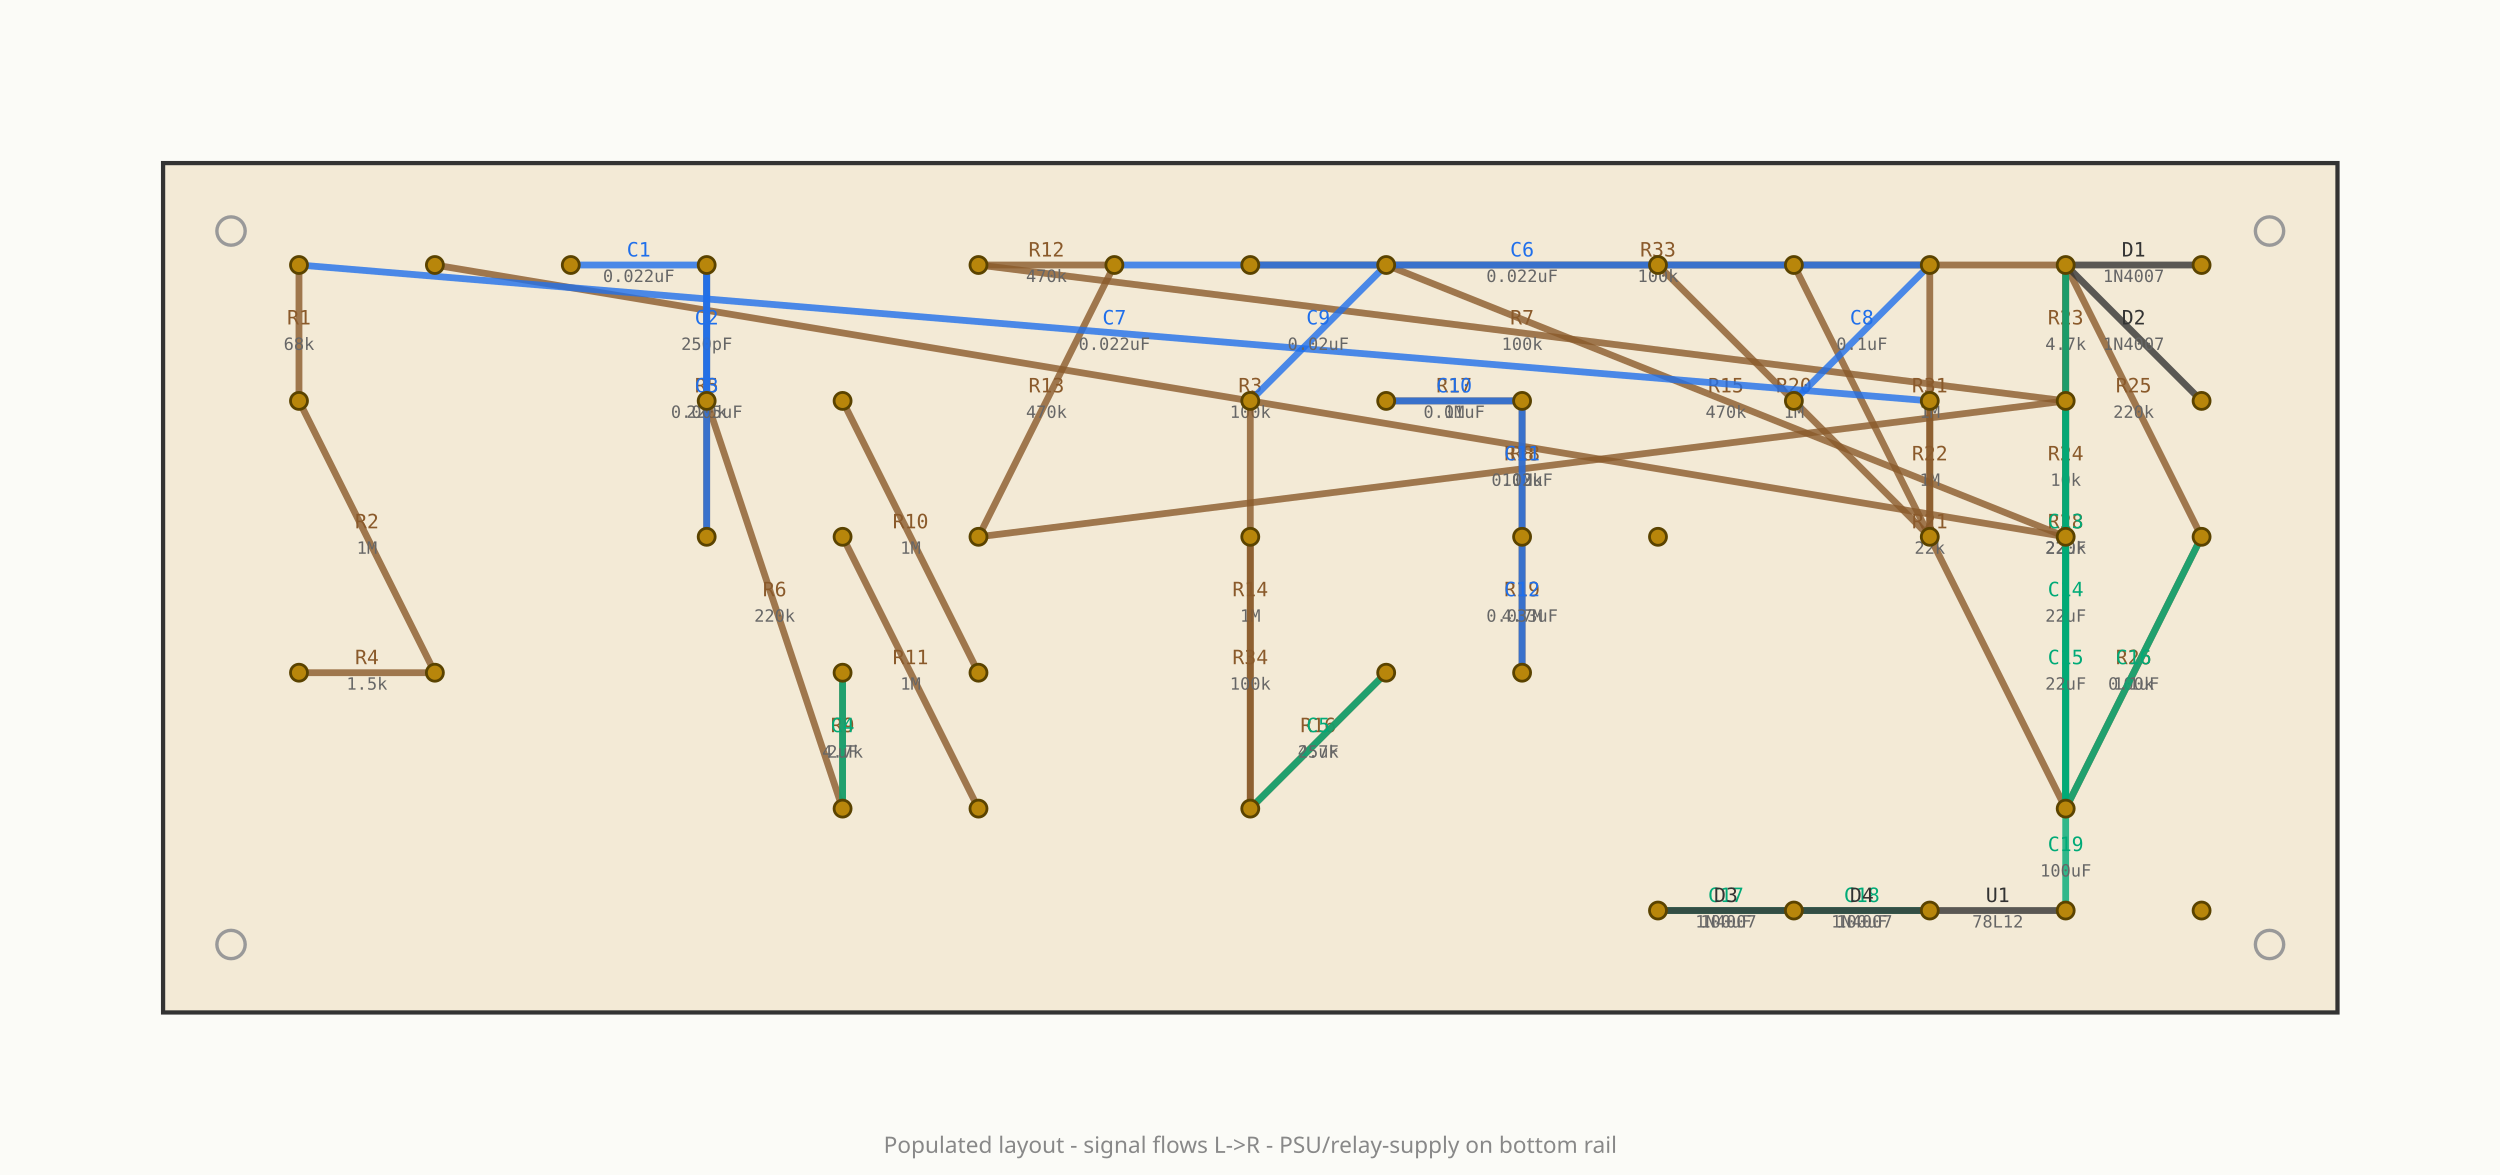
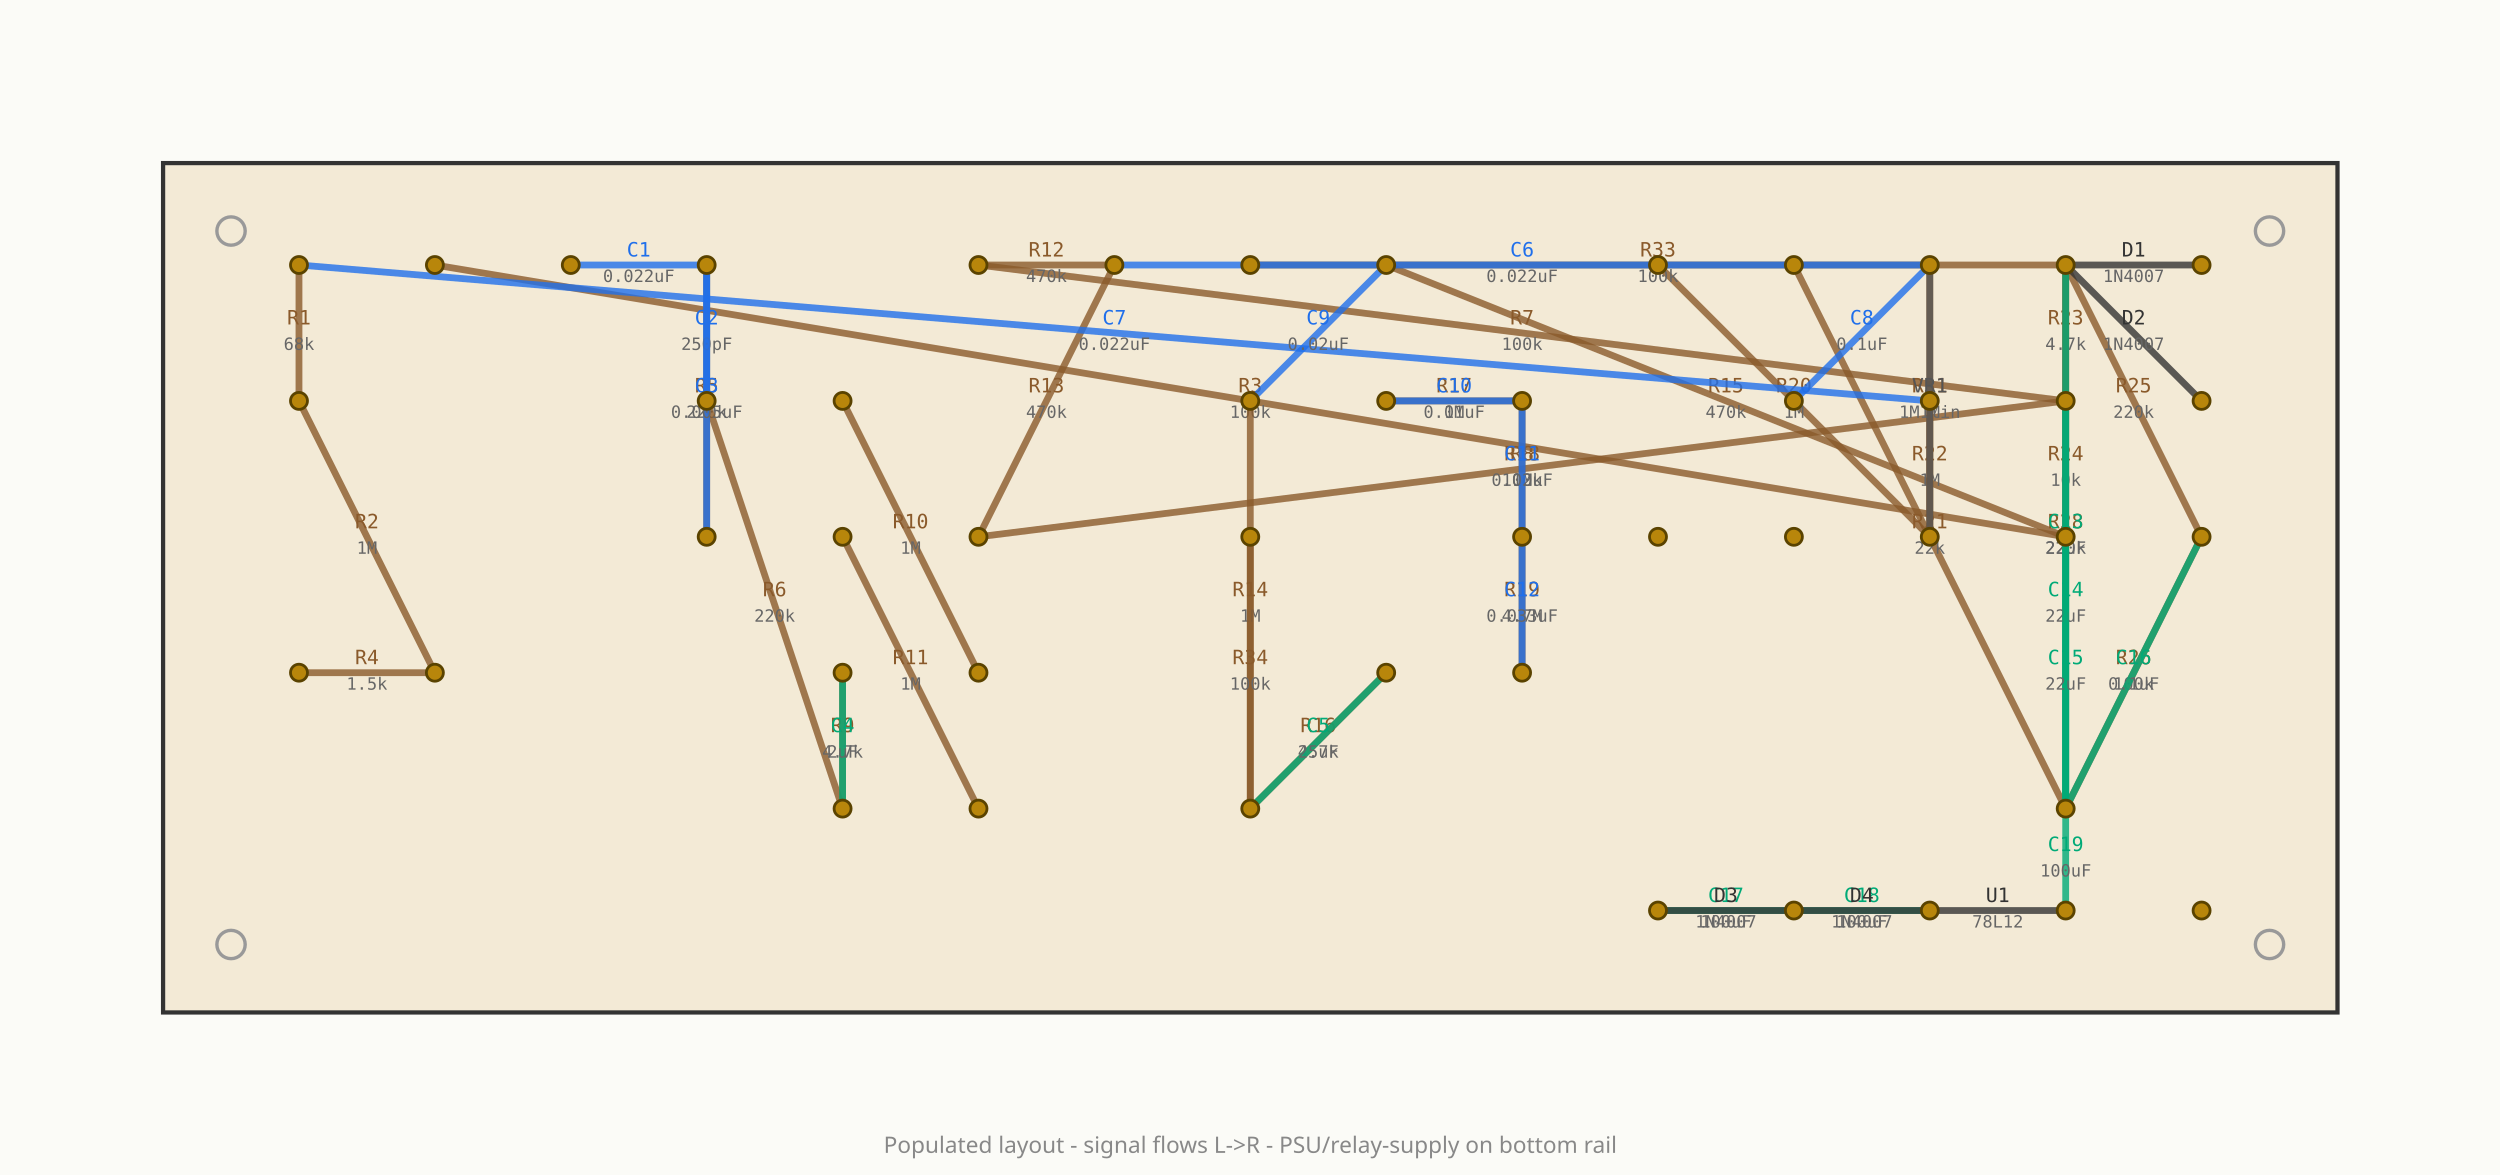
<svg xmlns="http://www.w3.org/2000/svg" width="883" height="415" viewBox="0 0 883 415">
  <rect width="100%" height="100%" fill="#fbfbf7" />
  <rect x="57.6" y="57.6" width="768.0" height="300.0" fill="#f3ead6" stroke="#333" stroke-width="1.5" />
  <line x1="105.6" y1="93.6" x2="105.6" y2="141.6" stroke="#8a5a2b" stroke-width="2.4" opacity="0.8" />
  <text x="105.6" y="114.6" font-family="monospace" font-size="7" text-anchor="middle" fill="#8a5a2b">R1</text>
  <text x="105.6" y="123.6" font-family="monospace" font-size="6" text-anchor="middle" fill="#666">68k</text>
  <line x1="105.6" y1="141.6" x2="153.6" y2="237.6" stroke="#8a5a2b" stroke-width="2.4" opacity="0.8" />
  <text x="129.6" y="186.6" font-family="monospace" font-size="7" text-anchor="middle" fill="#8a5a2b">R2</text>
  <text x="129.6" y="195.6" font-family="monospace" font-size="6" text-anchor="middle" fill="#666">1M</text>
  <line x1="153.6" y1="93.6" x2="729.6" y2="189.6" stroke="#8a5a2b" stroke-width="2.4" opacity="0.8" />
  <text x="441.6" y="138.6" font-family="monospace" font-size="7" text-anchor="middle" fill="#8a5a2b">R3</text>
  <text x="441.6" y="147.6" font-family="monospace" font-size="6" text-anchor="middle" fill="#666">100k</text>
  <line x1="105.6" y1="237.6" x2="153.6" y2="237.6" stroke="#8a5a2b" stroke-width="2.4" opacity="0.8" />
  <text x="129.6" y="234.6" font-family="monospace" font-size="7" text-anchor="middle" fill="#8a5a2b">R4</text>
  <text x="129.6" y="243.6" font-family="monospace" font-size="6" text-anchor="middle" fill="#666">1.5k</text>
  <line x1="249.6" y1="93.6" x2="249.6" y2="189.6" stroke="#8a5a2b" stroke-width="2.4" opacity="0.8" />
  <text x="249.6" y="138.6" font-family="monospace" font-size="7" text-anchor="middle" fill="#8a5a2b">R5</text>
  <text x="249.6" y="147.6" font-family="monospace" font-size="6" text-anchor="middle" fill="#666">220k</text>
  <line x1="249.6" y1="141.6" x2="297.6" y2="285.6" stroke="#8a5a2b" stroke-width="2.4" opacity="0.8" />
  <text x="273.6" y="210.6" font-family="monospace" font-size="7" text-anchor="middle" fill="#8a5a2b">R6</text>
  <text x="273.6" y="219.6" font-family="monospace" font-size="6" text-anchor="middle" fill="#666">220k</text>
  <line x1="345.6" y1="93.6" x2="729.6" y2="141.6" stroke="#8a5a2b" stroke-width="2.4" opacity="0.8" />
  <text x="537.6" y="114.6" font-family="monospace" font-size="7" text-anchor="middle" fill="#8a5a2b">R7</text>
  <text x="537.6" y="123.6" font-family="monospace" font-size="6" text-anchor="middle" fill="#666">100k</text>
  <line x1="345.6" y1="189.6" x2="729.6" y2="141.6" stroke="#8a5a2b" stroke-width="2.4" opacity="0.8" />
  <text x="537.6" y="162.6" font-family="monospace" font-size="7" text-anchor="middle" fill="#8a5a2b">R8</text>
  <text x="537.6" y="171.6" font-family="monospace" font-size="6" text-anchor="middle" fill="#666">100k</text>
  <line x1="297.6" y1="237.6" x2="297.6" y2="285.6" stroke="#8a5a2b" stroke-width="2.4" opacity="0.8" />
  <text x="297.6" y="258.6" font-family="monospace" font-size="7" text-anchor="middle" fill="#8a5a2b">R9</text>
  <text x="297.6" y="267.6" font-family="monospace" font-size="6" text-anchor="middle" fill="#666">4.7k</text>
  <line x1="345.6" y1="237.6" x2="297.6" y2="141.6" stroke="#8a5a2b" stroke-width="2.4" opacity="0.8" />
  <text x="321.6" y="186.6" font-family="monospace" font-size="7" text-anchor="middle" fill="#8a5a2b">R10</text>
  <text x="321.6" y="195.6" font-family="monospace" font-size="6" text-anchor="middle" fill="#666">1M</text>
  <line x1="345.6" y1="285.6" x2="297.6" y2="189.6" stroke="#8a5a2b" stroke-width="2.4" opacity="0.8" />
  <text x="321.6" y="234.6" font-family="monospace" font-size="7" text-anchor="middle" fill="#8a5a2b">R11</text>
  <text x="321.6" y="243.6" font-family="monospace" font-size="6" text-anchor="middle" fill="#666">1M</text>
  <line x1="345.6" y1="93.6" x2="393.6" y2="93.6" stroke="#8a5a2b" stroke-width="2.4" opacity="0.8" />
  <text x="369.6" y="90.6" font-family="monospace" font-size="7" text-anchor="middle" fill="#8a5a2b">R12</text>
  <text x="369.6" y="99.6" font-family="monospace" font-size="6" text-anchor="middle" fill="#666">470k</text>
  <line x1="345.6" y1="189.6" x2="393.6" y2="93.6" stroke="#8a5a2b" stroke-width="2.4" opacity="0.8" />
  <text x="369.6" y="138.6" font-family="monospace" font-size="7" text-anchor="middle" fill="#8a5a2b">R13</text>
  <text x="369.6" y="147.6" font-family="monospace" font-size="6" text-anchor="middle" fill="#666">470k</text>
  <line x1="441.6" y1="141.6" x2="441.6" y2="285.6" stroke="#8a5a2b" stroke-width="2.4" opacity="0.8" />
  <text x="441.6" y="210.6" font-family="monospace" font-size="7" text-anchor="middle" fill="#8a5a2b">R14</text>
  <text x="441.6" y="219.6" font-family="monospace" font-size="6" text-anchor="middle" fill="#666">1M</text>
  <line x1="489.6" y1="93.6" x2="729.6" y2="189.6" stroke="#8a5a2b" stroke-width="2.4" opacity="0.8" />
  <text x="609.6" y="138.6" font-family="monospace" font-size="7" text-anchor="middle" fill="#8a5a2b">R15</text>
  <text x="609.6" y="147.6" font-family="monospace" font-size="6" text-anchor="middle" fill="#666">470k</text>
  <line x1="489.6" y1="237.6" x2="441.6" y2="285.6" stroke="#8a5a2b" stroke-width="2.4" opacity="0.8" />
  <text x="465.6" y="258.6" font-family="monospace" font-size="7" text-anchor="middle" fill="#8a5a2b">R16</text>
  <text x="465.6" y="267.6" font-family="monospace" font-size="6" text-anchor="middle" fill="#666">4.7k</text>
  <line x1="489.6" y1="141.6" x2="537.6" y2="141.6" stroke="#8a5a2b" stroke-width="2.4" opacity="0.8" />
  <text x="513.6" y="138.6" font-family="monospace" font-size="7" text-anchor="middle" fill="#8a5a2b">R17</text>
  <text x="513.6" y="147.6" font-family="monospace" font-size="6" text-anchor="middle" fill="#666">1M</text>
  <line x1="537.6" y1="141.6" x2="537.6" y2="189.6" stroke="#8a5a2b" stroke-width="2.4" opacity="0.8" />
  <text x="537.6" y="162.6" font-family="monospace" font-size="7" text-anchor="middle" fill="#8a5a2b">R18</text>
  <text x="537.6" y="171.6" font-family="monospace" font-size="6" text-anchor="middle" fill="#666">1M</text>
  <line x1="537.6" y1="189.6" x2="537.6" y2="237.6" stroke="#8a5a2b" stroke-width="2.4" opacity="0.8" />
  <text x="537.6" y="210.6" font-family="monospace" font-size="7" text-anchor="middle" fill="#8a5a2b">R19</text>
  <text x="537.6" y="219.6" font-family="monospace" font-size="6" text-anchor="middle" fill="#666">4.7M</text>
  <line x1="585.6" y1="93.6" x2="681.6" y2="189.6" stroke="#8a5a2b" stroke-width="2.4" opacity="0.8" />
  <text x="633.6" y="138.6" font-family="monospace" font-size="7" text-anchor="middle" fill="#8a5a2b">R20</text>
  <text x="633.6" y="147.6" font-family="monospace" font-size="6" text-anchor="middle" fill="#666">1M</text>
  <line x1="633.6" y1="93.6" x2="729.6" y2="285.6" stroke="#8a5a2b" stroke-width="2.4" opacity="0.8" />
  <text x="681.6" y="186.6" font-family="monospace" font-size="7" text-anchor="middle" fill="#8a5a2b">R21</text>
  <text x="681.6" y="195.6" font-family="monospace" font-size="6" text-anchor="middle" fill="#666">22k</text>
  <line x1="681.6" y1="141.6" x2="681.6" y2="189.6" stroke="#8a5a2b" stroke-width="2.4" opacity="0.8" />
  <text x="681.6" y="162.6" font-family="monospace" font-size="7" text-anchor="middle" fill="#8a5a2b">R22</text>
  <text x="681.6" y="171.6" font-family="monospace" font-size="6" text-anchor="middle" fill="#666">1M</text>
  <line x1="681.6" y1="93.6" x2="681.6" y2="189.6" stroke="#8a5a2b" stroke-width="2.4" opacity="0.8" />
  <text x="681.6" y="138.6" font-family="monospace" font-size="7" text-anchor="middle" fill="#8a5a2b">R31</text>
  <text x="681.6" y="147.6" font-family="monospace" font-size="6" text-anchor="middle" fill="#666">1M</text>
  <line x1="441.6" y1="93.6" x2="729.6" y2="93.6" stroke="#8a5a2b" stroke-width="2.4" opacity="0.8" />
  <text x="585.6" y="90.6" font-family="monospace" font-size="7" text-anchor="middle" fill="#8a5a2b">R33</text>
  <text x="585.6" y="99.6" font-family="monospace" font-size="6" text-anchor="middle" fill="#666">100k</text>
  <line x1="441.6" y1="189.6" x2="441.6" y2="285.6" stroke="#8a5a2b" stroke-width="2.4" opacity="0.8" />
  <text x="441.6" y="234.6" font-family="monospace" font-size="7" text-anchor="middle" fill="#8a5a2b">R34</text>
  <text x="441.6" y="243.6" font-family="monospace" font-size="6" text-anchor="middle" fill="#666">100k</text>
  <line x1="729.6" y1="93.6" x2="729.6" y2="141.6" stroke="#8a5a2b" stroke-width="2.4" opacity="0.8" />
  <text x="729.6" y="114.6" font-family="monospace" font-size="7" text-anchor="middle" fill="#8a5a2b">R23</text>
  <text x="729.6" y="123.6" font-family="monospace" font-size="6" text-anchor="middle" fill="#666">4.7k</text>
  <line x1="729.6" y1="141.6" x2="729.6" y2="189.6" stroke="#8a5a2b" stroke-width="2.4" opacity="0.8" />
  <text x="729.6" y="162.6" font-family="monospace" font-size="7" text-anchor="middle" fill="#8a5a2b">R24</text>
  <text x="729.6" y="171.6" font-family="monospace" font-size="6" text-anchor="middle" fill="#666">10k</text>
  <line x1="729.6" y1="93.6" x2="777.6" y2="189.6" stroke="#8a5a2b" stroke-width="2.4" opacity="0.8" />
  <text x="753.6" y="138.6" font-family="monospace" font-size="7" text-anchor="middle" fill="#8a5a2b">R25</text>
  <text x="753.6" y="147.6" font-family="monospace" font-size="6" text-anchor="middle" fill="#666">220k</text>
  <line x1="777.6" y1="189.6" x2="729.6" y2="285.6" stroke="#8a5a2b" stroke-width="2.4" opacity="0.8" />
  <text x="753.6" y="234.6" font-family="monospace" font-size="7" text-anchor="middle" fill="#8a5a2b">R26</text>
  <text x="753.6" y="243.6" font-family="monospace" font-size="6" text-anchor="middle" fill="#666">100k</text>
  <line x1="729.6" y1="93.6" x2="729.6" y2="285.6" stroke="#8a5a2b" stroke-width="2.4" opacity="0.8" />
  <text x="729.6" y="186.6" font-family="monospace" font-size="7" text-anchor="middle" fill="#8a5a2b">R28</text>
  <text x="729.6" y="195.6" font-family="monospace" font-size="6" text-anchor="middle" fill="#666">220k</text>
  <line x1="201.6" y1="93.6" x2="249.6" y2="93.6" stroke="#1f6feb" stroke-width="2.4" opacity="0.8" />
  <text x="225.6" y="90.6" font-family="monospace" font-size="7" text-anchor="middle" fill="#1f6feb">C1</text>
  <text x="225.6" y="99.6" font-family="monospace" font-size="6" text-anchor="middle" fill="#666">0.022uF</text>
  <line x1="249.6" y1="93.6" x2="249.6" y2="141.6" stroke="#1f6feb" stroke-width="2.4" opacity="0.8" />
  <text x="249.6" y="114.6" font-family="monospace" font-size="7" text-anchor="middle" fill="#1f6feb">C2</text>
  <text x="249.6" y="123.6" font-family="monospace" font-size="6" text-anchor="middle" fill="#666">250pF</text>
  <line x1="249.6" y1="93.6" x2="249.6" y2="189.6" stroke="#1f6feb" stroke-width="2.4" opacity="0.8" />
  <text x="249.6" y="138.6" font-family="monospace" font-size="7" text-anchor="middle" fill="#1f6feb">C3</text>
  <text x="249.6" y="147.6" font-family="monospace" font-size="6" text-anchor="middle" fill="#666">0.005uF</text>
  <line x1="297.6" y1="237.6" x2="297.6" y2="285.6" stroke="#0a7" stroke-width="2.4" opacity="0.8" />
  <text x="297.6" y="258.6" font-family="monospace" font-size="7" text-anchor="middle" fill="#0a7">C4</text>
  <text x="297.6" y="267.6" font-family="monospace" font-size="6" text-anchor="middle" fill="#666">2uF</text>
  <line x1="489.6" y1="237.6" x2="441.6" y2="285.6" stroke="#0a7" stroke-width="2.4" opacity="0.8" />
  <text x="465.6" y="258.6" font-family="monospace" font-size="7" text-anchor="middle" fill="#0a7">C5</text>
  <text x="465.6" y="267.6" font-family="monospace" font-size="6" text-anchor="middle" fill="#666">25uF</text>
  <line x1="393.6" y1="93.6" x2="681.6" y2="93.6" stroke="#1f6feb" stroke-width="2.4" opacity="0.8" />
  <text x="537.6" y="90.6" font-family="monospace" font-size="7" text-anchor="middle" fill="#1f6feb">C6</text>
  <text x="537.6" y="99.6" font-family="monospace" font-size="6" text-anchor="middle" fill="#666">0.022uF</text>
  <line x1="105.6" y1="93.6" x2="681.6" y2="141.6" stroke="#1f6feb" stroke-width="2.4" opacity="0.8" />
  <text x="393.6" y="114.6" font-family="monospace" font-size="7" text-anchor="middle" fill="#1f6feb">C7</text>
  <text x="393.6" y="123.6" font-family="monospace" font-size="6" text-anchor="middle" fill="#666">0.022uF</text>
  <line x1="633.6" y1="141.6" x2="681.6" y2="93.6" stroke="#1f6feb" stroke-width="2.4" opacity="0.8" />
  <text x="657.6" y="114.6" font-family="monospace" font-size="7" text-anchor="middle" fill="#1f6feb">C8</text>
  <text x="657.6" y="123.6" font-family="monospace" font-size="6" text-anchor="middle" fill="#666">0.1uF</text>
  <line x1="489.6" y1="93.6" x2="441.6" y2="141.6" stroke="#1f6feb" stroke-width="2.4" opacity="0.8" />
  <text x="465.6" y="114.6" font-family="monospace" font-size="7" text-anchor="middle" fill="#1f6feb">C9</text>
  <text x="465.6" y="123.6" font-family="monospace" font-size="6" text-anchor="middle" fill="#666">0.02uF</text>
  <line x1="489.6" y1="141.6" x2="537.6" y2="141.6" stroke="#1f6feb" stroke-width="2.4" opacity="0.8" />
  <text x="513.6" y="138.6" font-family="monospace" font-size="7" text-anchor="middle" fill="#1f6feb">C10</text>
  <text x="513.6" y="147.6" font-family="monospace" font-size="6" text-anchor="middle" fill="#666">0.01uF</text>
  <line x1="537.6" y1="141.6" x2="537.6" y2="189.6" stroke="#1f6feb" stroke-width="2.4" opacity="0.8" />
  <text x="537.6" y="162.6" font-family="monospace" font-size="7" text-anchor="middle" fill="#1f6feb">C11</text>
  <text x="537.6" y="171.6" font-family="monospace" font-size="6" text-anchor="middle" fill="#666">0.02uF</text>
  <line x1="537.6" y1="189.6" x2="537.6" y2="237.6" stroke="#1f6feb" stroke-width="2.4" opacity="0.8" />
  <text x="537.6" y="210.6" font-family="monospace" font-size="7" text-anchor="middle" fill="#1f6feb">C12</text>
  <text x="537.6" y="219.6" font-family="monospace" font-size="6" text-anchor="middle" fill="#666">0.033uF</text>
  <line x1="729.6" y1="93.6" x2="729.6" y2="285.6" stroke="#0a7" stroke-width="2.4" opacity="0.8" />
  <text x="729.6" y="186.6" font-family="monospace" font-size="7" text-anchor="middle" fill="#0a7">C13</text>
  <text x="729.6" y="195.6" font-family="monospace" font-size="6" text-anchor="middle" fill="#666">22uF</text>
  <line x1="729.6" y1="141.6" x2="729.6" y2="285.6" stroke="#0a7" stroke-width="2.4" opacity="0.8" />
  <text x="729.6" y="210.6" font-family="monospace" font-size="7" text-anchor="middle" fill="#0a7">C14</text>
  <text x="729.6" y="219.6" font-family="monospace" font-size="6" text-anchor="middle" fill="#666">22uF</text>
  <line x1="729.6" y1="189.6" x2="729.6" y2="285.6" stroke="#0a7" stroke-width="2.4" opacity="0.8" />
  <text x="729.6" y="234.6" font-family="monospace" font-size="7" text-anchor="middle" fill="#0a7">C15</text>
  <text x="729.6" y="243.6" font-family="monospace" font-size="6" text-anchor="middle" fill="#666">22uF</text>
  <line x1="777.6" y1="189.6" x2="729.6" y2="285.6" stroke="#0a7" stroke-width="2.4" opacity="0.8" />
  <text x="753.6" y="234.6" font-family="monospace" font-size="7" text-anchor="middle" fill="#0a7">C16</text>
  <text x="753.6" y="243.6" font-family="monospace" font-size="6" text-anchor="middle" fill="#666">0.1uF</text>
  <line x1="585.6" y1="321.6" x2="633.6" y2="321.6" stroke="#0a7" stroke-width="2.4" opacity="0.8" />
  <text x="609.6" y="318.6" font-family="monospace" font-size="7" text-anchor="middle" fill="#0a7">C17</text>
  <text x="609.6" y="327.6" font-family="monospace" font-size="6" text-anchor="middle" fill="#666">100uF</text>
  <line x1="633.6" y1="321.6" x2="681.6" y2="321.6" stroke="#0a7" stroke-width="2.4" opacity="0.8" />
  <text x="657.6" y="318.6" font-family="monospace" font-size="7" text-anchor="middle" fill="#0a7">C18</text>
  <text x="657.6" y="327.6" font-family="monospace" font-size="6" text-anchor="middle" fill="#666">100uF</text>
  <line x1="729.6" y1="321.6" x2="729.6" y2="285.6" stroke="#0a7" stroke-width="2.4" opacity="0.8" />
  <text x="729.6" y="300.6" font-family="monospace" font-size="7" text-anchor="middle" fill="#0a7">C19</text>
  <text x="729.6" y="309.6" font-family="monospace" font-size="6" text-anchor="middle" fill="#666">100uF</text>
  <line x1="777.6" y1="93.6" x2="729.6" y2="93.6" stroke="#333" stroke-width="2.4" opacity="0.8" />
  <text x="753.6" y="90.6" font-family="monospace" font-size="7" text-anchor="middle" fill="#333">D1</text>
  <text x="753.6" y="99.6" font-family="monospace" font-size="6" text-anchor="middle" fill="#666">1N4007</text>
  <line x1="777.6" y1="141.6" x2="729.6" y2="93.6" stroke="#333" stroke-width="2.4" opacity="0.8" />
  <text x="753.6" y="114.6" font-family="monospace" font-size="7" text-anchor="middle" fill="#333">D2</text>
  <text x="753.6" y="123.6" font-family="monospace" font-size="6" text-anchor="middle" fill="#666">1N4007</text>
  <line x1="585.6" y1="321.6" x2="633.6" y2="321.6" stroke="#333" stroke-width="2.4" opacity="0.8" />
  <text x="609.6" y="318.6" font-family="monospace" font-size="7" text-anchor="middle" fill="#333">D3</text>
  <text x="609.6" y="327.6" font-family="monospace" font-size="6" text-anchor="middle" fill="#666">1N4007</text>
  <line x1="633.6" y1="321.6" x2="681.6" y2="321.6" stroke="#333" stroke-width="2.4" opacity="0.8" />
  <text x="657.6" y="318.6" font-family="monospace" font-size="7" text-anchor="middle" fill="#333">D4</text>
  <text x="657.6" y="327.6" font-family="monospace" font-size="6" text-anchor="middle" fill="#666">1N4007</text>
  <line x1="681.6" y1="321.6" x2="729.6" y2="321.6" stroke="#333" stroke-width="2.4" opacity="0.8" />
  <text x="705.6" y="318.6" font-family="monospace" font-size="7" text-anchor="middle" fill="#333">U1</text>
  <text x="705.6" y="327.6" font-family="monospace" font-size="6" text-anchor="middle" fill="#666">78L12</text>
+   <line x1="681.6" y1="93.6" x2="681.6" y2="189.6" stroke="#555" stroke-width="2.4" opacity="0.8" />
+   <text x="681.6" y="138.6" font-family="monospace" font-size="7" text-anchor="middle" fill="#555">VR1</text>
+   <text x="681.6" y="147.6" font-family="monospace" font-size="6" text-anchor="middle" fill="#666">1M lin</text>
  <circle cx="105.6" cy="93.6" r="3" fill="#b8860b" stroke="#5a4300" />
  <circle cx="105.6" cy="141.6" r="3" fill="#b8860b" stroke="#5a4300" />
  <circle cx="105.6" cy="237.6" r="3" fill="#b8860b" stroke="#5a4300" />
  <circle cx="153.6" cy="93.6" r="3" fill="#b8860b" stroke="#5a4300" />
  <circle cx="153.6" cy="237.6" r="3" fill="#b8860b" stroke="#5a4300" />
  <circle cx="201.6" cy="93.6" r="3" fill="#b8860b" stroke="#5a4300" />
  <circle cx="249.6" cy="93.6" r="3" fill="#b8860b" stroke="#5a4300" />
  <circle cx="249.6" cy="141.6" r="3" fill="#b8860b" stroke="#5a4300" />
  <circle cx="249.6" cy="189.6" r="3" fill="#b8860b" stroke="#5a4300" />
  <circle cx="297.6" cy="141.6" r="3" fill="#b8860b" stroke="#5a4300" />
  <circle cx="297.6" cy="189.6" r="3" fill="#b8860b" stroke="#5a4300" />
  <circle cx="345.6" cy="93.6" r="3" fill="#b8860b" stroke="#5a4300" />
  <circle cx="345.6" cy="189.6" r="3" fill="#b8860b" stroke="#5a4300" />
  <circle cx="297.6" cy="237.6" r="3" fill="#b8860b" stroke="#5a4300" />
  <circle cx="393.6" cy="93.6" r="3" fill="#b8860b" stroke="#5a4300" />
  <circle cx="297.6" cy="285.6" r="3" fill="#b8860b" stroke="#5a4300" />
  <circle cx="345.6" cy="237.6" r="3" fill="#b8860b" stroke="#5a4300" />
  <circle cx="345.6" cy="285.6" r="3" fill="#b8860b" stroke="#5a4300" />
  <circle cx="441.6" cy="93.6" r="3" fill="#b8860b" stroke="#5a4300" />
  <circle cx="441.6" cy="141.6" r="3" fill="#b8860b" stroke="#5a4300" />
  <circle cx="441.6" cy="189.6" r="3" fill="#b8860b" stroke="#5a4300" />
  <circle cx="489.6" cy="93.6" r="3" fill="#b8860b" stroke="#5a4300" />
  <circle cx="489.6" cy="141.6" r="3" fill="#b8860b" stroke="#5a4300" />
  <circle cx="489.6" cy="237.6" r="3" fill="#b8860b" stroke="#5a4300" />
  <circle cx="537.6" cy="141.6" r="3" fill="#b8860b" stroke="#5a4300" />
  <circle cx="537.6" cy="189.6" r="3" fill="#b8860b" stroke="#5a4300" />
  <circle cx="537.6" cy="237.6" r="3" fill="#b8860b" stroke="#5a4300" />
  <circle cx="441.6" cy="285.6" r="3" fill="#b8860b" stroke="#5a4300" />
  <circle cx="585.6" cy="93.6" r="3" fill="#b8860b" stroke="#5a4300" />
  <circle cx="633.6" cy="93.6" r="3" fill="#b8860b" stroke="#5a4300" />
  <circle cx="633.6" cy="141.6" r="3" fill="#b8860b" stroke="#5a4300" />
  <circle cx="585.6" cy="189.6" r="3" fill="#b8860b" stroke="#5a4300" />
  <circle cx="681.6" cy="93.6" r="3" fill="#b8860b" stroke="#5a4300" />
  <circle cx="681.6" cy="141.6" r="3" fill="#b8860b" stroke="#5a4300" />
  <circle cx="681.6" cy="189.6" r="3" fill="#b8860b" stroke="#5a4300" />
  <circle cx="729.6" cy="93.6" r="3" fill="#b8860b" stroke="#5a4300" />
  <circle cx="729.6" cy="141.6" r="3" fill="#b8860b" stroke="#5a4300" />
  <circle cx="729.6" cy="189.6" r="3" fill="#b8860b" stroke="#5a4300" />
  <circle cx="777.6" cy="93.6" r="3" fill="#b8860b" stroke="#5a4300" />
  <circle cx="777.6" cy="141.6" r="3" fill="#b8860b" stroke="#5a4300" />
  <circle cx="777.6" cy="189.6" r="3" fill="#b8860b" stroke="#5a4300" />
  <circle cx="729.6" cy="285.6" r="3" fill="#b8860b" stroke="#5a4300" />
  <circle cx="585.6" cy="321.6" r="3" fill="#b8860b" stroke="#5a4300" />
  <circle cx="633.6" cy="321.6" r="3" fill="#b8860b" stroke="#5a4300" />
  <circle cx="681.6" cy="321.6" r="3" fill="#b8860b" stroke="#5a4300" />
  <circle cx="729.6" cy="321.6" r="3" fill="#b8860b" stroke="#5a4300" />
  <circle cx="777.6" cy="321.6" r="3" fill="#b8860b" stroke="#5a4300" />
+   <circle cx="633.6" cy="189.6" r="3" fill="#b8860b" stroke="#5a4300" />
  <circle cx="81.6" cy="333.6" r="5" fill="none" stroke="#999" stroke-width="1.2" />
  <circle cx="801.6" cy="333.6" r="5" fill="none" stroke="#999" stroke-width="1.2" />
  <circle cx="81.6" cy="81.6" r="5" fill="none" stroke="#999" stroke-width="1.2" />
  <circle cx="801.6" cy="81.6" r="5" fill="none" stroke="#999" stroke-width="1.2" />
  <text x="441.6" y="407.2" font-family="sans-serif" font-size="8" text-anchor="middle" fill="#888">Populated layout - signal flows L-&gt;R - PSU/relay-supply on bottom rail</text>
</svg>
